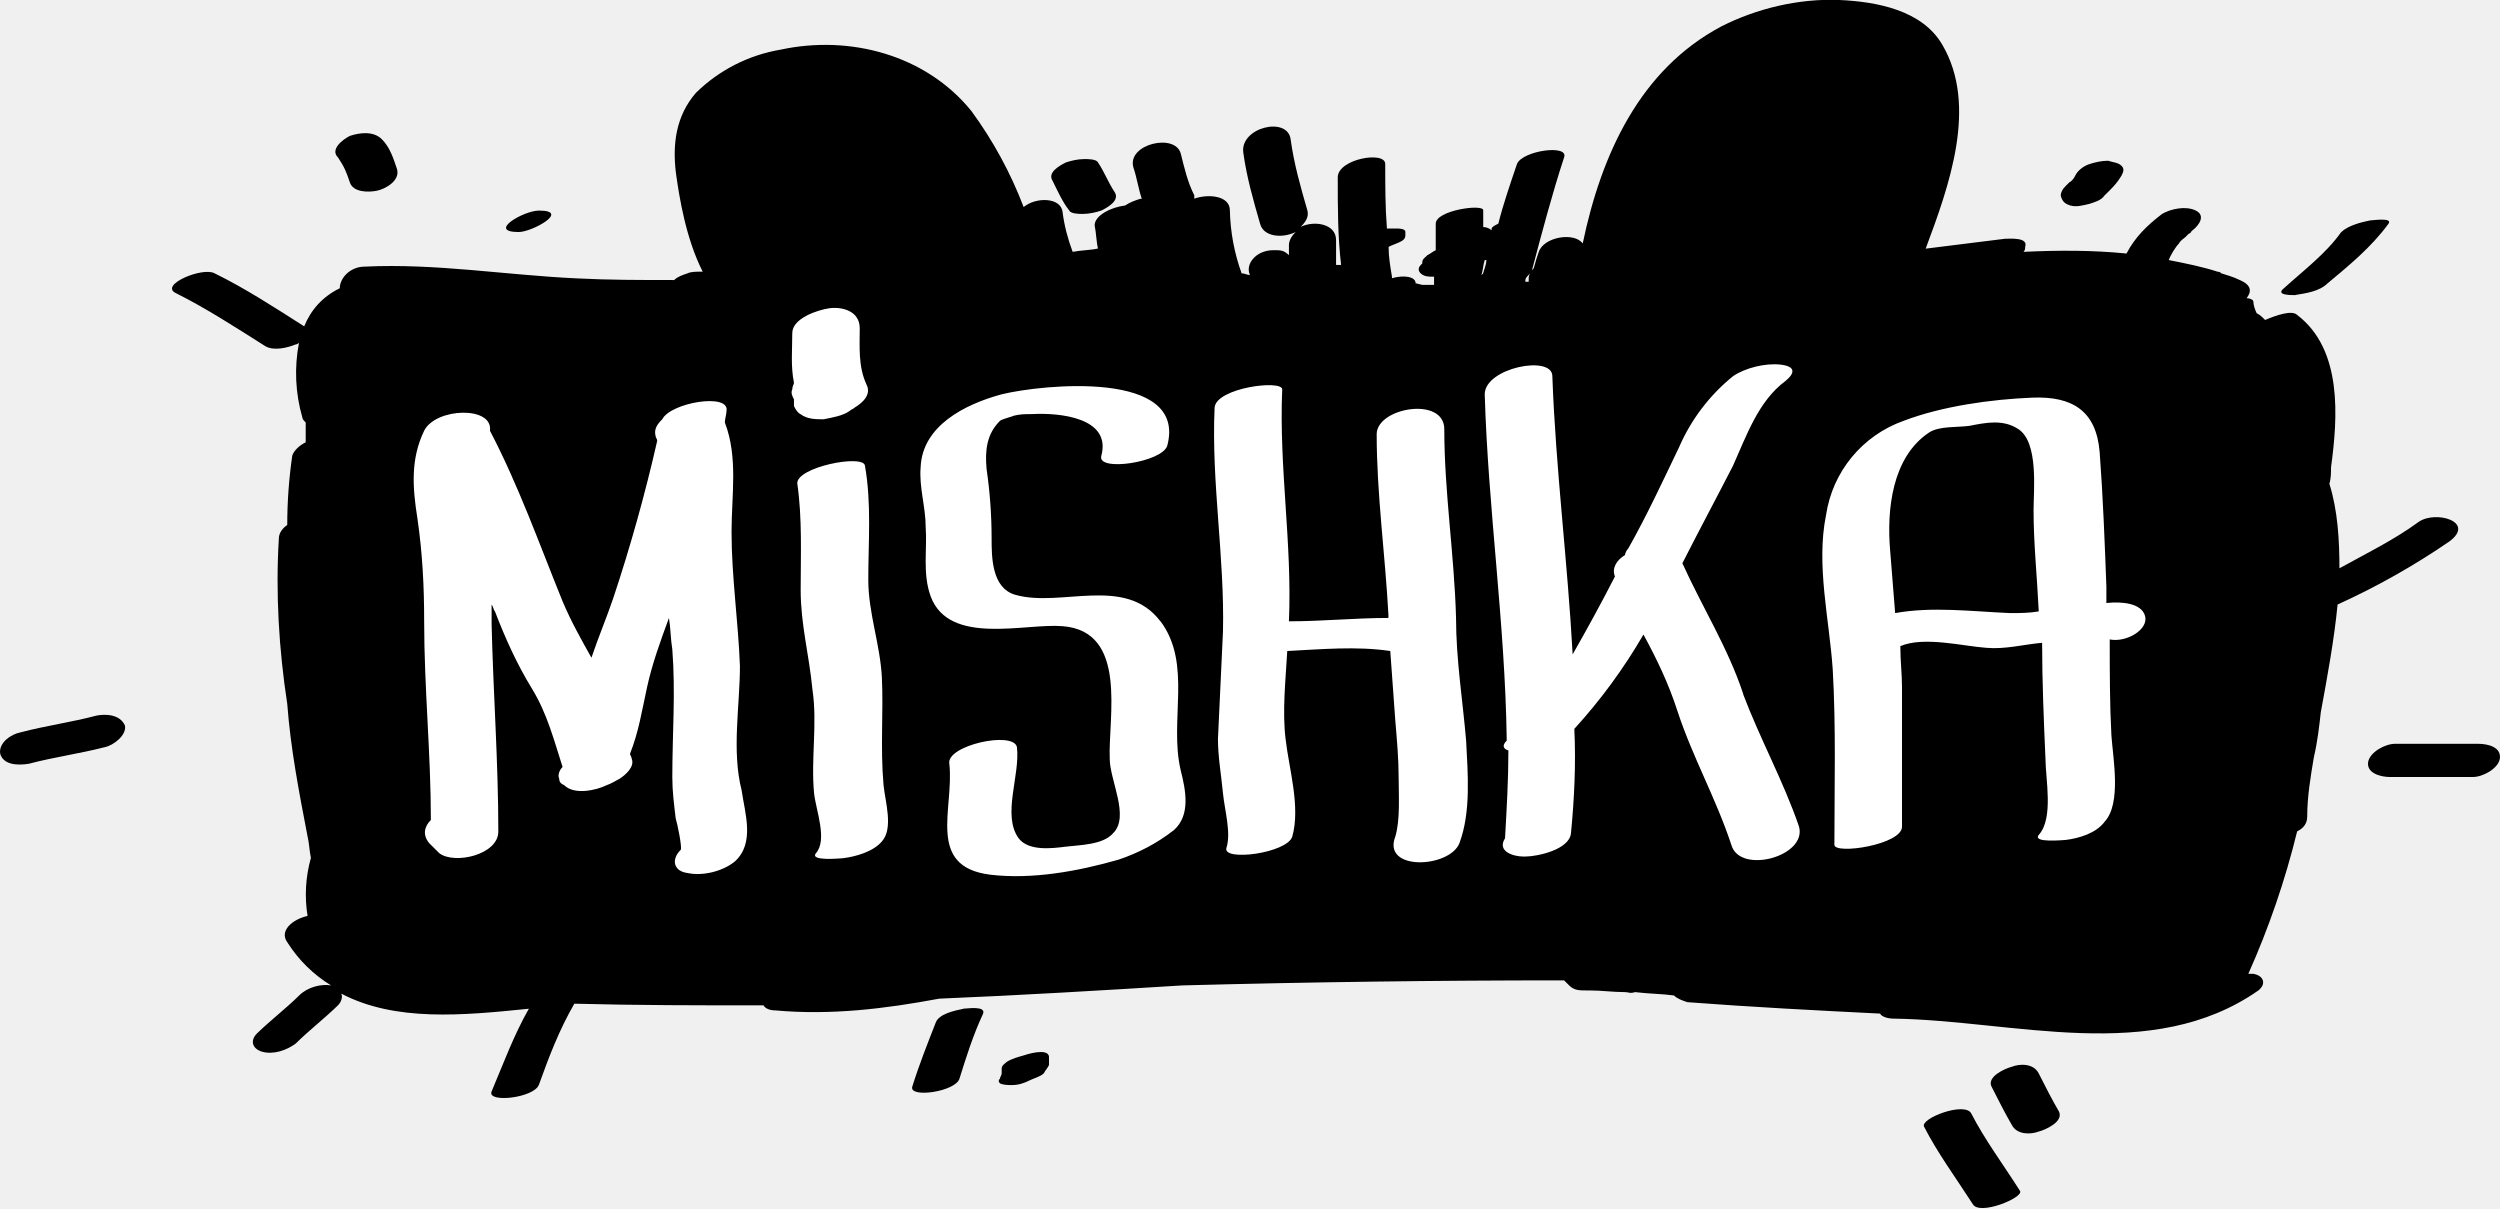
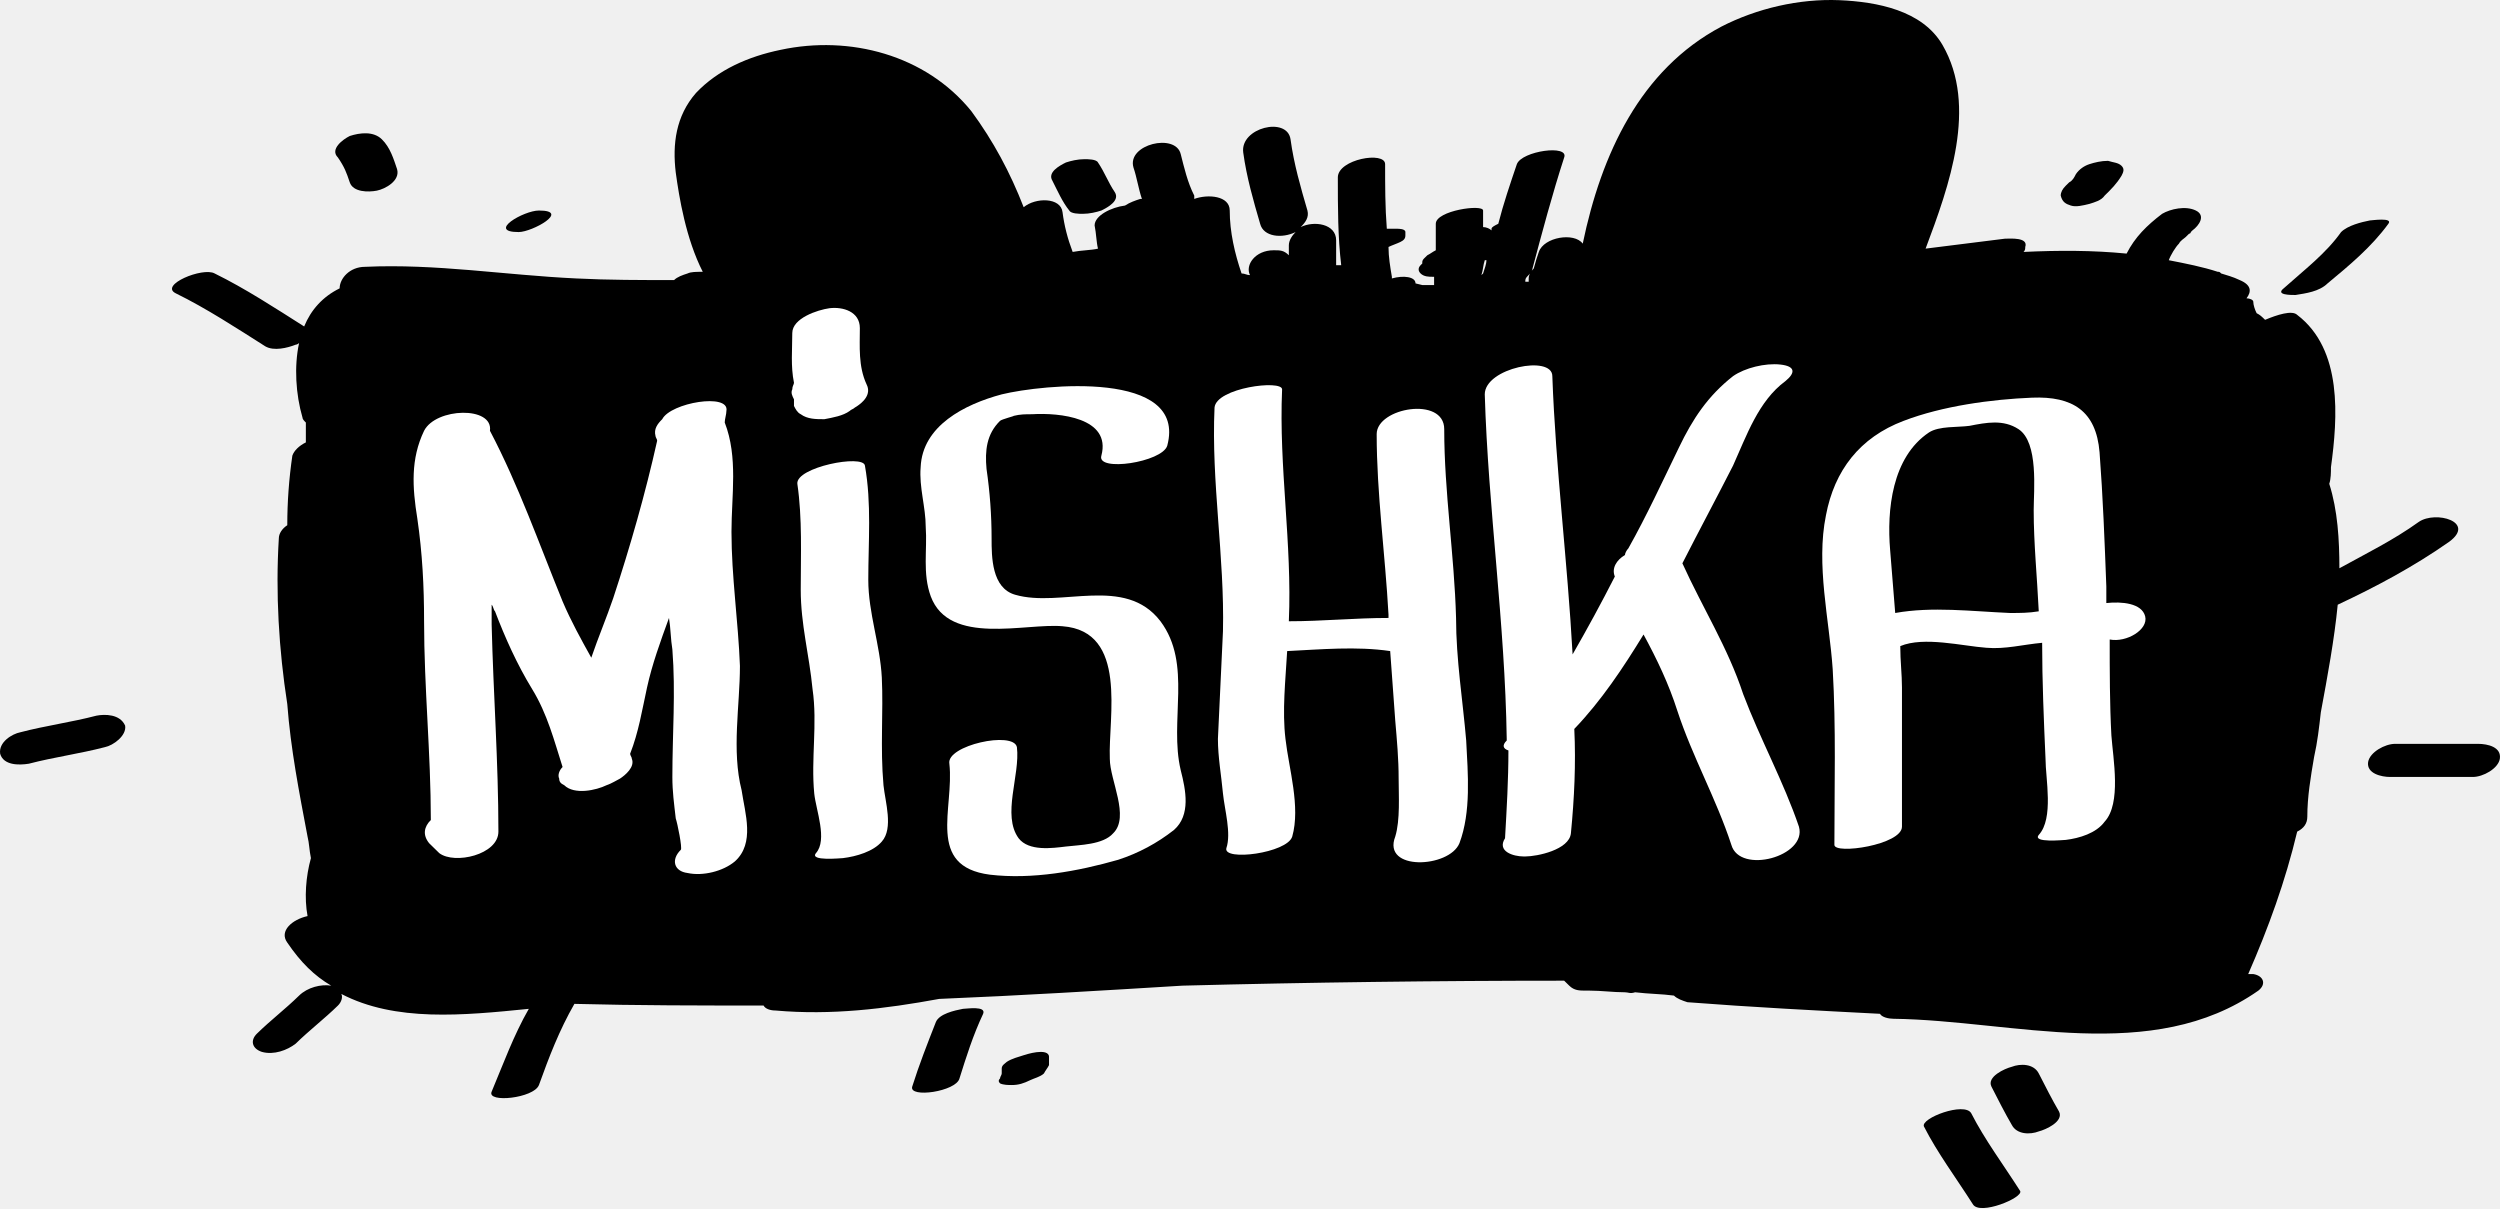
- <svg xmlns="http://www.w3.org/2000/svg" width="149" height="72" fill="none">
-   <path d="M144.16 31.1c-1.51 1.1-3.12 1.88-4.73 2.77 0-1.68-.1-3.46-.6-5.04.1-.3.1-.69.1-.98.4-2.96.7-7.01-2.02-9.08-.3-.3-1.2 0-1.91.3-.2-.2-.3-.3-.5-.4-.1-.2-.2-.5-.2-.7 0-.1-.2-.2-.4-.2.3-.39.3-.78-.41-1.08-.4-.2-.8-.3-1.1-.4-.1-.09-.1-.09-.2-.09-.91-.3-1.92-.5-2.93-.7.1-.29.4-.78.6-.98.1-.2.3-.3.4-.4l.2-.2s.11 0 .11-.09l.1-.1c.4-.3.8-.89.2-1.18-.6-.3-1.5-.1-2.01.2-.9.69-1.61 1.38-2.12 2.36-2-.2-4.02-.2-6.14-.1.1-.1.1-.2.1-.3.2-.58-.9-.48-1.2-.48l-4.73.59c1.4-3.75 3.12-8.5 1-12.14C114.57.6 111.85.1 109.63 0c-2.41-.1-4.93.5-7.05 1.58-4.83 2.57-7.14 7.6-8.25 12.93-.5-.69-2.31-.4-2.62.5-.1.3-.2.59-.3.98-.2.2-.3.4-.3.6v.2h-.2c0-.1 0-.2.1-.3.1-.1.2-.2.3-.4.6-2.27 1.2-4.54 1.91-6.71.3-.8-2.51-.4-2.81.4-.4 1.18-.81 2.36-1.11 3.55-.2.1-.4.2-.4.3v.1c-.1-.1-.3-.2-.5-.2v-1c0-.39-2.83 0-2.83.8v1.58c-.2.1-.3.2-.5.3l-.2.19c-.1.1-.1.2-.1.2v.1l-.1.1c-.1.1-.2.3 0 .49.2.2.5.2.7.2h.1v.49h-.7l-.4-.1c0-.4-.7-.5-1.41-.3v-.1c-.1-.59-.2-1.18-.2-1.77.2-.1.5-.2.7-.3.2-.1.3-.2.3-.4v-.19c0-.2-.4-.2-.5-.2h-.6c-.1-1.28-.1-2.56-.1-3.85 0-.79-2.83-.3-2.83.8 0 1.77 0 3.55.2 5.22h-.3v-1.48c0-.98-1.3-1.18-2.11-.79.3-.3.5-.59.4-.98-.4-1.38-.8-2.77-1-4.25-.2-1.38-3.02-.69-2.82.8.2 1.47.6 2.85 1 4.24.2.79 1.31.89 2.12.5-.2.19-.4.48-.4.78v.6c-.3-.3-.5-.3-.91-.3-1.1 0-1.71.88-1.41 1.48-.2 0-.3-.1-.5-.1a11.8 11.8 0 0 1-.7-3.75c0-.9-1.32-.99-2.12-.7v-.2c-.4-.78-.6-1.67-.8-2.46-.3-1.28-3.23-.6-2.83.8.2.58.3 1.27.5 1.87h-.1c-.3.1-.6.2-.9.4-.8.09-1.81.58-1.81 1.18.1.49.1.98.2 1.38-.4.1-1 .1-1.51.2-.3-.8-.5-1.58-.6-2.37-.1-.9-1.61-.9-2.32-.3a24.4 24.4 0 0 0-3.12-5.73c-2.72-3.35-7.25-4.54-11.37-3.65a9.44 9.44 0 0 0-5.04 2.57c-1.2 1.38-1.4 3.06-1.2 4.74.2 1.48.6 3.95 1.6 5.92-.4 0-.7 0-.9.1-.3.1-.6.2-.8.4-1.92 0-3.93 0-5.84-.1-4.23-.2-8.36-.9-12.59-.7-.9 0-1.5.7-1.5 1.29-1.01.49-1.72 1.28-2.12 2.27-1.71-1.09-3.52-2.27-5.34-3.16-.7-.4-3.32.69-2.31 1.18 1.81.9 3.62 2.08 5.33 3.16.5.3 1.31.1 1.81-.1 0 0 .1 0 .2-.1a9.5 9.5 0 0 0 .2 4.45c0 .1.1.2.2.3v1.18c-.4.2-.7.5-.8.79-.2 1.38-.3 2.76-.3 4.14-.3.2-.5.5-.5.8-.2 3.25 0 6.6.5 9.86.2 2.67.7 5.24 1.21 7.9.1.4.1.8.2 1.28a8.04 8.04 0 0 0-.2 3.46c-.9.2-1.71.89-1.2 1.58a8.03 8.03 0 0 0 2.6 2.56c-.6-.1-1.4.1-1.9.6-.8.79-1.71 1.48-2.52 2.27-.4.4-.3.89.3 1.08.7.2 1.51-.1 2.02-.49.8-.79 1.7-1.48 2.51-2.27.2-.2.3-.5.2-.7 3.22 1.69 7.25 1.3 11.18.9-.9 1.58-1.51 3.25-2.22 4.93-.3.7 2.52.4 2.82-.4.6-1.67 1.2-3.25 2.11-4.83 3.73.1 7.55.1 11.28.1.1.2.4.3.7.3 3.33.3 6.55-.1 9.77-.7 4.83-.2 9.66-.49 14.5-.79 7.54-.2 15.2-.3 22.74-.3l.3.3c.3.3.61.3 1.01.3h.2c.7 0 1.41.1 2.12.1.2 0 .3.1.6 0 .8.1 1.61.1 2.32.2.2.2.5.3.8.4 3.83.29 7.65.49 11.48.68.1.2.5.3.8.3 7.15.1 15.4 2.76 21.75-1.68.5-.4.3-.89-.3-.99h-.3a49.86 49.86 0 0 0 2.91-8.49c.4-.2.6-.49.6-.88 0-1.19.2-2.37.4-3.56.21-.89.31-1.77.41-2.66.4-2.17.8-4.35 1-6.42a43.92 43.92 0 0 0 6.65-3.75c1.61-1.18-.8-1.88-1.81-1.18zM88.39 16.3l-.1.1c.1-.3.1-.6.2-.9h.1c0 .2-.1.5-.2.8z" fill="#000" />
-   <path d="M63.73 12.55c.1.2.6.2.8.2.4 0 .81-.1 1.11-.2.4-.2 1.1-.6.8-1.09-.4-.6-.6-1.18-1-1.78-.1-.2-.6-.2-.8-.2-.4 0-.81.1-1.11.2-.4.2-1.11.6-.8 1.09.3.6.6 1.28 1 1.78zM20.85 10.87c.2.6 1.1.6 1.6.5.51-.1 1.42-.6 1.21-1.3-.2-.58-.4-1.27-.9-1.77s-1.31-.4-1.91-.2c-.4.2-1.21.8-.7 1.29.4.6.5.89.7 1.48zM30.91 13.83c.8 0 3.12-1.28 1.21-1.28-.9 0-3.12 1.28-1.2 1.28zM123.42 12.25c.3.1.7 0 1.11-.1.3-.1.7-.2.9-.5.4-.39.71-.68 1.01-1.18.1-.2.2-.4 0-.59-.2-.2-.5-.2-.8-.3-.4 0-.8.1-1.11.2-.3.1-.6.3-.8.6-.1.2-.2.39-.4.49l-.2.2c-.21.2-.31.4-.31.59.1.4.3.5.6.6zM136.81 17.58c.6-.1 1.41-.2 1.91-.69 1.31-1.09 2.62-2.17 3.63-3.55.3-.4-1-.2-1.11-.2-.5.1-1.3.3-1.71.7-.9 1.27-2.22 2.26-3.42 3.35-.5.4.4.4.7.4zM147.68 44.33h-4.93c-.6 0-1.51.5-1.61 1.09-.1.69.8.89 1.3.89h4.94c.6 0 1.51-.5 1.61-1.09.1-.69-.7-.89-1.3-.89zM57.39 60.13c-.5.1-1.41.3-1.61.79-.5 1.28-1.01 2.56-1.41 3.85-.2.69 2.61.3 2.82-.5.4-1.28.8-2.56 1.4-3.85.2-.5-1-.3-1.2-.3zM62.02 62.7c-.3 0-.7.1-1 .2-.31.09-.71.19-1.02.39-.1.1-.3.2-.3.4v.29c0 .1-.1.2-.1.3-.1.1-.1.19 0 .29.2.1.5.1.7.1.4 0 .71-.1 1.11-.3.2-.1.6-.2.8-.4.11-.2.21-.29.31-.49V63c0-.3-.4-.3-.5-.3zM117.48 66.35c-.4-.7-3.02.3-2.81.79.8 1.57 1.9 3.06 2.91 4.63.4.7 3.02-.39 2.82-.78-1-1.58-2.11-3.06-2.92-4.64zM121.51 63.98c-.3-.6-1.1-.6-1.61-.4-.4.1-1.51.6-1.2 1.19.4.79.8 1.58 1.2 2.27.3.59 1.1.59 1.61.4.4-.1 1.51-.6 1.2-1.2-.4-.68-.8-1.47-1.2-2.26zM5.75 42.65c-1.51.4-3.02.6-4.53 1-.5.09-1.31.58-1.21 1.27.2.7 1.1.7 1.71.6 1.51-.4 3.02-.6 4.53-.99.5-.1 1.3-.7 1.2-1.28-.3-.7-1.2-.7-1.7-.6z" fill="#000" />
-   <path d="M44.1 39.7c-.1-2.67-.5-5.34-.5-8 0-2.18.4-4.45-.4-6.52 0-.2.1-.5.1-.69.2-1.09-3.33-.5-3.83.5-.3.29-.5.59-.4.98 0 .1.1.2.1.3a99.61 99.61 0 0 1-2.62 9.38c-.4 1.18-.9 2.36-1.3 3.55-.61-1.09-1.22-2.17-1.72-3.36-1.4-3.45-2.62-6.9-4.33-10.17.2-1.48-3.22-1.38-3.92 0-.81 1.68-.7 3.36-.4 5.24.3 2.07.4 4.04.4 6.12 0 3.95.4 7.9.4 11.84-.4.4-.5.9-.1 1.38l.6.6c.9.69 3.52.1 3.52-1.29 0-4.14-.3-8.19-.4-12.34v-1.18c.1.1.1.3.2.4.6 1.57 1.31 3.15 2.22 4.63.9 1.48 1.3 3.06 1.81 4.64-.2.2-.3.5-.2.7 0 .2.1.3.3.39.6.6 1.91.3 2.52 0 .3-.1.6-.3.8-.4.3-.2.9-.69.7-1.18 0-.1-.1-.2-.1-.3.51-1.28.71-2.56 1.01-3.94.3-1.39.8-2.77 1.31-4.15.1.6.1 1.28.2 1.88.2 2.56 0 5.03 0 7.6 0 .88.1 1.58.2 2.46.1.3.4 1.78.3 1.88-.6.6-.4 1.28.4 1.38.91.2 2.12-.1 2.83-.69 1.2-1.09.6-2.86.4-4.24-.6-2.37-.1-5.04-.1-7.4zM52.56 40.38c-.1-1.97-.81-3.85-.81-5.82 0-2.27.2-4.54-.2-6.81-.1-.7-4.13.1-4.03 1.08.3 2.08.2 4.25.2 6.32 0 2.08.5 3.85.7 5.93.31 2.07-.1 4.14.1 6.21.11 1 .81 2.77.11 3.56-.4.5 1.51.3 1.61.3.8-.1 1.81-.4 2.32-1 .7-.78.2-2.36.1-3.35-.2-2.27 0-4.34-.1-6.42zM69.16 37.03c-2.1-2.77-5.93-.8-8.65-1.58-1.41-.4-1.41-2.27-1.41-3.36 0-1.38-.1-2.76-.3-4.14-.1-1.09 0-2.08.8-2.87.1-.1.9-.3.8-.3.41-.1.71-.1 1.11-.1 1.62-.09 4.74.2 4.13 2.48-.3.98 3.63.4 3.93-.6 1.2-4.54-7.45-3.65-9.87-3.06-2.21.6-4.73 1.88-4.83 4.35-.1 1.18.3 2.37.3 3.55.1 1.38-.2 2.76.3 4.15 1.11 2.96 5.64 1.58 7.86 1.77 3.92.3 2.71 5.43 2.81 7.9 0 1.28 1.21 3.46.2 4.44-.6.7-2 .7-2.81.8-.8.1-2.22.29-2.82-.5-1-1.38.1-3.75-.1-5.43-.2-.99-4.23-.1-4.03.99.3 2.66-1.4 6.12 2.42 6.61 2.51.3 5.23-.2 7.65-.89 1.2-.4 2.31-.98 3.32-1.77 1-.9.7-2.37.4-3.56-.7-2.96.7-6.32-1.2-8.88zM86.78 36.83c-.1-3.75-.7-7.5-.7-11.25 0-1.98-4.03-1.29-4.03.3 0 3.55.5 7.1.7 10.75v.2c-2 0-3.92.2-5.93.2.2-4.64-.6-9.18-.4-13.82 0-.6-3.93-.1-4.03 1.08-.2 4.45.6 8.89.5 13.33l-.3 6.42c0 1.08.2 2.17.3 3.25.1 1 .5 2.37.2 3.26-.2.8 3.62.3 3.93-.69.5-1.78-.2-4.05-.4-5.82-.2-1.68 0-3.46.1-5.24 2-.1 4.12-.3 6.14 0l.3 4.15c.1 1.18.2 2.27.2 3.46 0 .98.1 2.46-.2 3.45-.8 2.07 3.22 1.88 3.82.4.7-1.88.5-4.15.4-6.13-.2-2.36-.6-4.83-.6-7.3zM103.9 41.37c-.91-2.76-2.42-5.13-3.63-7.8 1-1.97 2.01-3.85 3.02-5.82.8-1.78 1.51-3.85 3.12-5.04.6-.49.6-.88-.3-.98-.9-.1-2.11.2-2.82.69a11.17 11.17 0 0 0-3.22 4.24c-1 2.08-1.91 4.05-3.02 6.02-.1.1-.2.3-.2.4-.5.3-.8.79-.6 1.28-.81 1.58-1.62 3.06-2.52 4.64-.3-5.53-1.01-11.05-1.21-16.58 0-1.29-4.03-.5-4.03 1.08.2 6.82 1.21 13.63 1.31 20.54v.1c-.3.3-.2.49.1.59 0 1.77-.1 3.45-.2 5.23-.5.79.5 1.09 1.1 1.09h.1c.71 0 2.63-.4 2.73-1.39.2-2.07.3-4.14.2-6.22a32.57 32.57 0 0 0 4.12-5.62c.81 1.48 1.51 2.96 2.02 4.54.9 2.76 2.31 5.23 3.22 8 .5 1.77 4.53.69 4.03-1.1-.91-2.66-2.32-5.22-3.33-7.89zM127.85 36.73c-.2-.79-1.4-.89-2.31-.79v-.99c-.1-2.66-.2-5.33-.4-8-.2-2.46-1.62-3.35-4.03-3.25-2.42.1-5.34.5-7.65 1.38a7.06 7.06 0 0 0-4.63 5.63c-.6 2.96.2 6.22.4 9.18.2 3.46.1 7 .1 10.46 0 .6 4.03 0 4.03-1.08v-8.3c0-.78-.1-1.57-.1-2.46 1.4-.6 3.72 0 5.13.1 1.1.1 2.22-.2 3.32-.3 0 2.27.1 4.64.2 6.91 0 1.19.5 3.55-.4 4.54-.4.5 1.51.3 1.61.3.8-.1 1.81-.4 2.32-1.09 1-1.08.5-3.75.4-5.13-.1-1.88-.1-3.85-.1-5.73 1 .2 2.31-.59 2.11-1.38zm-14.9-.2l-.3-3.75c-.2-2.37.1-5.52 2.32-7 .6-.4 1.7-.3 2.41-.4 1.01-.2 2.02-.4 2.92.2 1.21.79.9 3.65.9 4.83 0 1.98.21 3.95.31 6.03-.6.1-1.1.1-1.71.1-2.32-.1-4.63-.4-6.85 0zM49.13 24.98c.5-.1 1.11-.2 1.51-.49.1-.1.2-.1.3-.2.5-.3 1.01-.79.7-1.38-.5-1.08-.4-2.27-.4-3.35 0-1-1-1.29-1.8-1.19-.71.1-2.22.6-2.22 1.48 0 .99-.1 1.98.1 2.96 0 .1-.1.2-.1.4-.1.2 0 .4.1.59v.4c.1.2.2.39.4.49.4.3.91.3 1.41.3z" fill="#fff" />
+ <svg xmlns="http://www.w3.org/2000/svg" width="149" height="72" viewBox="0 0 149 72" fill="none">
+   <path d="M144.16 31.105C142.65 32.191 141.039 32.981 139.428 33.869C139.428 32.191 139.328 30.414 138.824 28.835C138.925 28.539 138.925 28.144 138.925 27.848C139.328 24.886 139.63 20.839 136.912 18.766C136.61 18.47 135.704 18.766 134.999 19.062C134.798 18.865 134.697 18.766 134.496 18.667C134.395 18.47 134.295 18.174 134.295 17.977C134.295 17.878 134.093 17.779 133.892 17.779C134.194 17.384 134.194 16.989 133.489 16.693C133.087 16.496 132.684 16.397 132.382 16.298C132.281 16.2 132.281 16.2 132.181 16.2C131.275 15.903 130.268 15.706 129.261 15.509C129.362 15.213 129.664 14.719 129.865 14.521C129.966 14.324 130.167 14.225 130.268 14.127C130.369 14.028 130.369 14.028 130.469 13.929C130.469 13.929 130.57 13.929 130.57 13.831C130.57 13.831 130.57 13.831 130.671 13.732C131.073 13.436 131.476 12.843 130.872 12.547C130.268 12.251 129.362 12.448 128.859 12.745C127.953 13.436 127.248 14.127 126.745 15.114C124.732 14.916 122.718 14.916 120.604 15.015C120.705 14.916 120.705 14.818 120.705 14.719C120.906 14.127 119.799 14.225 119.497 14.225C117.886 14.423 116.376 14.62 114.766 14.818C116.175 11.066 117.886 6.328 115.772 2.676C114.564 0.603 111.847 0.109 109.632 0.011C107.216 -0.088 104.699 0.504 102.585 1.59C97.754 4.157 95.438 9.191 94.331 14.521C93.828 13.831 92.016 14.127 91.714 15.015C91.613 15.311 91.512 15.607 91.412 16.002C91.21 16.2 91.11 16.397 91.11 16.595C91.11 16.693 91.11 16.693 91.11 16.792C91.009 16.792 91.009 16.792 90.908 16.792C90.908 16.693 90.908 16.595 91.009 16.496C91.11 16.397 91.21 16.298 91.311 16.101C91.915 13.831 92.519 11.56 93.224 9.388C93.526 8.599 90.707 8.994 90.405 9.783C90.002 10.968 89.6 12.152 89.298 13.337C89.097 13.436 88.895 13.534 88.895 13.633V13.732C88.794 13.633 88.593 13.534 88.392 13.534C88.392 13.238 88.392 12.942 88.392 12.547C88.392 12.152 85.573 12.547 85.573 13.337C85.573 13.831 85.573 14.324 85.573 14.916C85.372 15.015 85.271 15.114 85.07 15.213C84.969 15.311 84.969 15.311 84.869 15.41C84.768 15.509 84.768 15.607 84.768 15.607V15.706C84.768 15.706 84.768 15.706 84.667 15.805C84.567 15.903 84.466 16.101 84.667 16.298C84.869 16.496 85.171 16.496 85.372 16.496H85.472C85.472 16.693 85.472 16.792 85.472 16.989C85.271 16.989 84.969 16.989 84.768 16.989L84.365 16.891C84.365 16.496 83.661 16.397 82.956 16.595V16.496C82.855 15.903 82.755 15.311 82.755 14.719C82.956 14.62 83.258 14.521 83.459 14.423C83.661 14.324 83.761 14.225 83.761 14.028C83.761 13.929 83.761 13.929 83.761 13.831C83.761 13.633 83.359 13.633 83.258 13.633C83.057 13.633 82.855 13.633 82.654 13.633C82.553 12.35 82.553 11.066 82.553 9.783C82.553 8.994 79.735 9.487 79.735 10.573C79.735 12.35 79.735 14.127 79.936 15.805C79.835 15.805 79.735 15.805 79.634 15.805C79.634 15.311 79.634 14.818 79.634 14.324C79.634 13.337 78.325 13.139 77.52 13.534C77.822 13.238 78.023 12.942 77.923 12.547C77.52 11.165 77.117 9.783 76.916 8.303C76.715 6.921 73.896 7.612 74.097 9.092C74.299 10.573 74.701 11.955 75.104 13.337C75.305 14.127 76.413 14.225 77.218 13.831C77.017 14.028 76.815 14.324 76.815 14.62C76.815 14.818 76.815 15.015 76.815 15.213C76.513 14.916 76.312 14.916 75.909 14.916C74.802 14.916 74.198 15.805 74.5 16.397C74.299 16.397 74.198 16.298 73.997 16.298C73.594 15.114 73.292 13.831 73.292 12.547C73.292 11.659 71.984 11.56 71.178 11.856C71.178 11.758 71.178 11.758 71.178 11.659C70.776 10.869 70.574 9.981 70.373 9.191C70.071 7.908 67.152 8.599 67.554 9.981C67.756 10.573 67.856 11.264 68.058 11.856C68.058 11.856 68.058 11.856 67.957 11.856C67.655 11.955 67.353 12.054 67.051 12.251C66.246 12.35 65.239 12.843 65.239 13.436C65.34 13.929 65.34 14.423 65.44 14.818C65.038 14.916 64.434 14.916 63.93 15.015C63.629 14.225 63.427 13.436 63.327 12.646C63.226 11.758 61.716 11.758 61.011 12.35C60.206 10.277 59.199 8.401 57.891 6.624C55.173 3.268 50.643 2.084 46.516 2.972C44.603 3.367 42.791 4.157 41.482 5.539C40.274 6.921 40.073 8.599 40.274 10.277C40.476 11.758 40.878 14.225 41.885 16.2C41.482 16.2 41.18 16.2 40.979 16.298C40.677 16.397 40.375 16.496 40.174 16.693C38.261 16.693 36.248 16.693 34.335 16.595C30.107 16.397 25.98 15.706 21.752 15.903C20.846 15.903 20.242 16.595 20.242 17.187C19.236 17.68 18.531 18.47 18.128 19.457C16.417 18.371 14.605 17.187 12.793 16.298C12.088 15.903 9.471 16.989 10.478 17.483C12.29 18.371 14.102 19.556 15.813 20.642C16.316 20.938 17.122 20.74 17.625 20.543C17.625 20.543 17.726 20.543 17.826 20.444C17.524 21.826 17.625 23.504 18.028 24.886C18.028 24.985 18.128 25.084 18.229 25.183C18.229 25.479 18.229 25.873 18.229 26.17C18.229 26.268 18.229 26.268 18.229 26.367C17.826 26.564 17.524 26.861 17.424 27.157C17.222 28.539 17.122 29.921 17.122 31.303C16.82 31.5 16.618 31.796 16.618 32.092C16.417 35.35 16.618 38.706 17.122 41.964C17.323 44.629 17.826 47.196 18.33 49.861C18.43 50.256 18.43 50.651 18.531 51.144C18.229 52.23 18.128 53.513 18.33 54.599C17.424 54.797 16.618 55.487 17.122 56.178C17.927 57.363 18.732 58.153 19.739 58.745C19.135 58.646 18.33 58.844 17.826 59.337C17.021 60.127 16.115 60.818 15.31 61.608C14.907 62.002 15.008 62.496 15.612 62.694C16.316 62.891 17.122 62.595 17.625 62.2C18.43 61.41 19.336 60.719 20.142 59.93C20.343 59.732 20.444 59.436 20.343 59.239C23.564 60.917 27.591 60.522 31.517 60.127C30.611 61.706 30.007 63.385 29.302 65.063C29 65.754 31.819 65.457 32.121 64.668C32.725 62.99 33.329 61.41 34.234 59.831C37.959 59.93 41.784 59.93 45.509 59.93C45.61 60.127 45.912 60.226 46.214 60.226C49.535 60.522 52.757 60.127 55.978 59.535C60.81 59.337 65.642 59.041 70.474 58.745C78.023 58.548 85.674 58.449 93.224 58.449C93.324 58.548 93.425 58.646 93.526 58.745C93.828 59.041 94.13 59.041 94.532 59.041C94.633 59.041 94.633 59.041 94.734 59.041C95.438 59.041 96.143 59.14 96.848 59.14C97.049 59.14 97.15 59.239 97.452 59.14C98.257 59.239 99.062 59.239 99.767 59.337C99.968 59.535 100.27 59.633 100.572 59.732C104.397 60.028 108.223 60.226 112.048 60.423C112.149 60.621 112.551 60.719 112.853 60.719C120 60.818 128.255 63.483 134.597 59.041C135.1 58.646 134.899 58.153 134.295 58.054C134.194 58.054 134.093 58.054 133.993 58.054C135.201 55.29 136.207 52.526 136.912 49.565C137.315 49.367 137.516 49.071 137.516 48.676C137.516 47.492 137.717 46.307 137.919 45.123C138.12 44.234 138.221 43.346 138.321 42.457C138.724 40.286 139.126 38.114 139.328 36.041C141.643 34.955 143.858 33.771 145.972 32.29C147.582 31.105 145.166 30.414 144.16 31.105ZM88.392 16.298L88.291 16.397C88.392 16.101 88.392 15.805 88.493 15.509H88.593C88.593 15.706 88.493 16.002 88.392 16.298Z" fill="black" />
+   <path d="M63.729 12.547C63.83 12.744 64.333 12.744 64.534 12.744C64.937 12.744 65.34 12.646 65.642 12.547C66.044 12.349 66.749 11.954 66.447 11.461C66.044 10.869 65.843 10.276 65.44 9.684C65.34 9.487 64.836 9.487 64.635 9.487C64.232 9.487 63.83 9.585 63.528 9.684C63.125 9.882 62.42 10.276 62.722 10.77C63.024 11.362 63.326 12.053 63.729 12.547Z" fill="black" />
+   <path d="M20.846 10.869C21.047 11.461 21.953 11.461 22.457 11.363C22.96 11.264 23.866 10.77 23.665 10.079C23.463 9.487 23.262 8.796 22.759 8.303C22.255 7.809 21.45 7.908 20.846 8.105C20.443 8.303 19.638 8.895 20.141 9.388C20.544 9.981 20.645 10.277 20.846 10.869Z" fill="black" />
+   <path d="M30.912 13.831C31.718 13.831 34.033 12.547 32.12 12.547C31.214 12.547 29 13.831 30.912 13.831Z" fill="black" />
+   <path d="M123.423 12.251C123.725 12.35 124.128 12.251 124.53 12.152C124.832 12.054 125.235 11.955 125.436 11.659C125.839 11.264 126.141 10.968 126.443 10.474C126.544 10.277 126.644 10.079 126.443 9.882C126.242 9.685 125.94 9.685 125.638 9.586C125.235 9.586 124.832 9.685 124.53 9.783C124.228 9.882 123.926 10.079 123.725 10.376C123.624 10.573 123.524 10.771 123.322 10.869C123.222 10.968 123.222 10.968 123.121 11.067C122.92 11.264 122.819 11.461 122.819 11.659C122.92 12.054 123.121 12.152 123.423 12.251Z" fill="black" />
+   <path d="M136.811 17.582C137.415 17.483 138.22 17.384 138.723 16.891C140.032 15.805 141.341 14.719 142.347 13.337C142.649 12.942 141.341 13.139 141.24 13.139C140.737 13.238 139.931 13.436 139.529 13.831C138.623 15.114 137.314 16.101 136.106 17.187C135.603 17.582 136.509 17.582 136.811 17.582Z" fill="black" />
+   <path d="M147.683 44.333C146.072 44.333 144.461 44.333 142.75 44.333C142.146 44.333 141.24 44.827 141.139 45.419C141.039 46.11 141.945 46.307 142.448 46.307C144.059 46.307 145.669 46.307 147.381 46.307C147.985 46.307 148.891 45.814 148.991 45.222C149.092 44.531 148.287 44.333 147.683 44.333Z" fill="black" />
+   <path d="M57.387 60.127C56.884 60.225 55.978 60.423 55.777 60.916C55.273 62.2 54.77 63.483 54.367 64.766C54.166 65.457 56.985 65.062 57.186 64.273C57.589 62.989 57.991 61.706 58.595 60.423C58.797 59.929 57.589 60.127 57.387 60.127Z" fill="black" />
+   <path d="M62.018 62.694C61.716 62.694 61.313 62.792 61.011 62.891C60.709 62.99 60.307 63.088 60.005 63.286C59.904 63.385 59.703 63.483 59.703 63.681C59.703 63.779 59.703 63.878 59.703 63.977C59.703 64.076 59.602 64.174 59.602 64.273C59.501 64.372 59.501 64.47 59.602 64.569C59.803 64.668 60.105 64.668 60.307 64.668C60.709 64.668 61.011 64.569 61.414 64.372C61.615 64.273 62.018 64.174 62.219 63.977C62.32 63.779 62.421 63.681 62.521 63.483C62.521 63.286 62.521 63.187 62.521 62.99C62.521 62.694 62.119 62.694 62.018 62.694Z" fill="black" />
+   <path d="M117.483 66.346C117.081 65.655 114.464 66.642 114.665 67.135C115.47 68.715 116.577 70.195 117.584 71.775C117.987 72.466 120.604 71.38 120.403 70.985C119.396 69.406 118.289 67.925 117.483 66.346Z" fill="black" />
+   <path d="M121.51 63.977C121.208 63.384 120.403 63.384 119.899 63.582C119.497 63.681 118.39 64.174 118.692 64.766C119.094 65.556 119.497 66.346 119.899 67.037C120.201 67.629 121.007 67.629 121.51 67.432C121.913 67.333 123.02 66.839 122.718 66.247C122.315 65.556 121.913 64.766 121.51 63.977Z" fill="black" />
+   <path d="M5.746 42.654C4.237 43.049 2.727 43.247 1.217 43.642C0.713 43.74 -0.092 44.234 0.009 44.925C0.21 45.616 1.116 45.616 1.72 45.517C3.23 45.122 4.74 44.925 6.25 44.53C6.753 44.431 7.558 43.839 7.458 43.247C7.156 42.556 6.25 42.556 5.746 42.654Z" fill="black" />
+   <path d="M44.1 39.692C43.999 37.027 43.596 34.362 43.596 31.696C43.596 29.525 43.999 27.254 43.194 25.181C43.194 24.984 43.294 24.688 43.294 24.49C43.496 23.404 39.972 23.997 39.469 24.984C39.167 25.28 38.966 25.576 39.066 25.971C39.066 26.07 39.167 26.169 39.167 26.267C38.462 29.426 37.556 32.585 36.55 35.645C36.147 36.83 35.644 38.014 35.241 39.199C34.637 38.113 34.033 37.027 33.53 35.842C32.121 32.387 30.913 28.933 29.201 25.675C29.403 24.194 25.98 24.293 25.275 25.675C24.47 27.353 24.571 29.031 24.873 30.907C25.175 32.98 25.275 34.954 25.275 37.027C25.275 40.975 25.678 44.924 25.678 48.873C25.275 49.267 25.175 49.761 25.577 50.255C25.779 50.452 25.98 50.649 26.181 50.847C27.087 51.538 29.705 50.946 29.705 49.563C29.705 45.418 29.403 41.37 29.302 37.224C29.302 36.83 29.302 36.435 29.302 36.04C29.403 36.139 29.403 36.336 29.503 36.435C30.107 38.014 30.812 39.593 31.718 41.074C32.624 42.555 33.026 44.134 33.53 45.714C33.328 45.911 33.228 46.207 33.328 46.405C33.328 46.602 33.429 46.701 33.63 46.8C34.234 47.392 35.543 47.096 36.147 46.8C36.449 46.701 36.751 46.503 36.952 46.405C37.254 46.207 37.858 45.714 37.657 45.22C37.657 45.121 37.556 45.023 37.556 44.924C38.06 43.641 38.261 42.358 38.563 40.975C38.865 39.593 39.368 38.212 39.872 36.83C39.972 37.422 39.972 38.113 40.073 38.705C40.274 41.272 40.073 43.739 40.073 46.306C40.073 47.194 40.174 47.885 40.274 48.774C40.375 49.07 40.677 50.551 40.576 50.649C39.972 51.242 40.174 51.933 40.979 52.031C41.885 52.229 43.093 51.933 43.798 51.34C45.006 50.255 44.402 48.478 44.2 47.096C43.596 44.727 44.1 42.061 44.1 39.692Z" fill="white" />
+   <path d="M52.556 40.384C52.455 38.41 51.75 36.534 51.75 34.56C51.75 32.289 51.952 30.019 51.549 27.749C51.448 27.058 47.422 27.847 47.522 28.834C47.824 30.907 47.724 33.079 47.724 35.152C47.724 37.225 48.227 39.002 48.428 41.075C48.73 43.148 48.328 45.221 48.529 47.294C48.63 48.281 49.334 50.058 48.63 50.848C48.227 51.341 50.14 51.144 50.24 51.144C51.046 51.045 52.052 50.749 52.556 50.157C53.26 49.367 52.757 47.788 52.656 46.8C52.455 44.53 52.656 42.457 52.556 40.384Z" fill="white" />
+   <path d="M69.165 37.028C67.051 34.264 63.226 36.238 60.508 35.448C59.099 35.053 59.099 33.178 59.099 32.092C59.099 30.71 58.998 29.328 58.797 27.946C58.696 26.86 58.797 25.873 59.602 25.083C59.703 24.985 60.508 24.787 60.407 24.787C60.81 24.688 61.112 24.688 61.514 24.688C63.125 24.59 66.246 24.886 65.642 27.156C65.34 28.143 69.266 27.551 69.568 26.564C70.776 22.023 62.118 22.912 59.703 23.504C57.488 24.096 54.971 25.379 54.871 27.847C54.77 29.032 55.173 30.216 55.173 31.401C55.273 32.783 54.971 34.165 55.475 35.547C56.582 38.508 61.112 37.126 63.326 37.324C67.252 37.62 66.044 42.753 66.145 45.221C66.145 46.504 67.353 48.676 66.346 49.663C65.742 50.354 64.333 50.354 63.528 50.453C62.722 50.551 61.313 50.749 60.709 49.959C59.703 48.577 60.81 46.208 60.608 44.53C60.407 43.543 56.381 44.431 56.582 45.517C56.884 48.182 55.173 51.637 58.998 52.131C61.514 52.427 64.232 51.933 66.648 51.242C67.856 50.847 68.964 50.255 69.97 49.465C70.977 48.577 70.675 47.096 70.373 45.912C69.668 42.95 71.078 39.594 69.165 37.028Z" fill="white" />
+   <path d="M86.781 36.83C86.68 33.079 86.076 29.328 86.076 25.577C86.076 23.602 82.05 24.293 82.05 25.873C82.05 29.427 82.553 32.98 82.755 36.633C82.755 36.731 82.755 36.731 82.755 36.83C80.741 36.83 78.829 37.027 76.815 37.027C77.017 32.388 76.211 27.847 76.413 23.208C76.413 22.615 72.487 23.109 72.386 24.293C72.185 28.735 72.99 33.178 72.889 37.62C72.789 39.791 72.688 41.864 72.588 44.036C72.588 45.122 72.789 46.208 72.889 47.294C72.99 48.281 73.393 49.663 73.091 50.551C72.889 51.341 76.715 50.847 77.017 49.86C77.52 48.083 76.815 45.813 76.614 44.036C76.413 42.358 76.614 40.581 76.715 38.804C78.728 38.706 80.842 38.508 82.855 38.804C82.956 40.186 83.057 41.568 83.157 42.95C83.258 44.135 83.359 45.221 83.359 46.405C83.359 47.392 83.459 48.873 83.157 49.86C82.352 51.933 86.379 51.736 86.983 50.255C87.687 48.38 87.486 46.109 87.385 44.135C87.184 41.766 86.781 39.298 86.781 36.83Z" fill="white" />
+   <path d="M103.894 41.371C102.988 38.607 101.478 36.238 100.27 33.573C101.277 31.599 102.283 29.723 103.29 27.749C104.095 25.972 104.8 23.899 106.411 22.714C107.015 22.221 107.015 21.826 106.109 21.727C105.203 21.628 103.995 21.925 103.29 22.418C101.78 23.603 100.874 24.985 100.069 26.663C99.062 28.736 98.156 30.71 97.049 32.684C96.948 32.783 96.847 32.98 96.847 33.079C96.344 33.375 96.042 33.869 96.244 34.362C95.438 35.942 94.633 37.423 93.727 39.002C93.425 33.474 92.72 27.946 92.519 22.418C92.519 21.135 88.492 21.925 88.492 23.504C88.694 30.315 89.7 37.126 89.801 44.036C89.801 44.036 89.801 44.036 89.801 44.135C89.499 44.431 89.6 44.629 89.902 44.727C89.902 46.504 89.801 48.182 89.7 49.959C89.197 50.749 90.204 51.045 90.808 51.045H90.908C91.613 51.045 93.526 50.65 93.626 49.663C93.828 47.59 93.928 45.517 93.828 43.444C95.438 41.766 96.747 39.792 97.955 37.817C98.76 39.298 99.465 40.779 99.968 42.358C100.874 45.122 102.283 47.59 103.189 50.354C103.693 52.131 107.719 51.045 107.216 49.268C106.31 46.603 104.901 44.036 103.894 41.371Z" fill="white" />
+   <path d="M127.852 36.732C127.651 35.942 126.443 35.843 125.537 35.942C125.537 35.646 125.537 35.251 125.537 34.955C125.436 32.289 125.336 29.624 125.134 26.959C124.933 24.491 123.524 23.603 121.108 23.701C118.692 23.8 115.773 24.195 113.457 25.083C110.84 26.07 109.33 28.045 108.827 30.71C108.223 33.672 109.028 36.929 109.229 39.89C109.431 43.345 109.33 46.899 109.33 50.354C109.33 50.946 113.357 50.354 113.357 49.268C113.357 46.504 113.357 43.74 113.357 40.976C113.357 40.187 113.256 39.397 113.256 38.508C114.665 37.916 116.981 38.508 118.39 38.607C119.497 38.706 120.605 38.41 121.712 38.311C121.712 40.581 121.812 42.95 121.913 45.221C121.913 46.406 122.416 48.775 121.51 49.762C121.108 50.255 123.02 50.058 123.121 50.058C123.926 49.959 124.933 49.663 125.436 48.972C126.443 47.886 125.94 45.221 125.839 43.839C125.738 41.963 125.738 39.989 125.738 38.114C126.745 38.311 128.054 37.521 127.852 36.732ZM112.954 36.534C112.853 35.251 112.753 34.066 112.652 32.783C112.451 30.414 112.753 27.255 114.967 25.774C115.571 25.38 116.679 25.478 117.383 25.38C118.39 25.182 119.397 24.985 120.303 25.577C121.51 26.367 121.208 29.229 121.208 30.414C121.208 32.388 121.41 34.362 121.51 36.435C120.906 36.534 120.403 36.534 119.799 36.534C117.484 36.435 115.169 36.139 112.954 36.534Z" fill="white" />
+   <path d="M49.133 24.984C49.636 24.886 50.24 24.787 50.643 24.491C50.743 24.392 50.844 24.392 50.945 24.293C51.448 23.997 51.951 23.504 51.649 22.911C51.146 21.826 51.247 20.641 51.247 19.555C51.247 18.568 50.24 18.272 49.435 18.37C48.73 18.469 47.22 18.963 47.22 19.851C47.22 20.838 47.12 21.826 47.321 22.813C47.321 22.911 47.22 23.01 47.22 23.207C47.12 23.405 47.22 23.602 47.321 23.8V23.898C47.321 23.997 47.321 24.096 47.321 24.195C47.422 24.392 47.522 24.59 47.724 24.688C48.126 24.984 48.63 24.984 49.133 24.984Z" fill="white" />
</svg>
